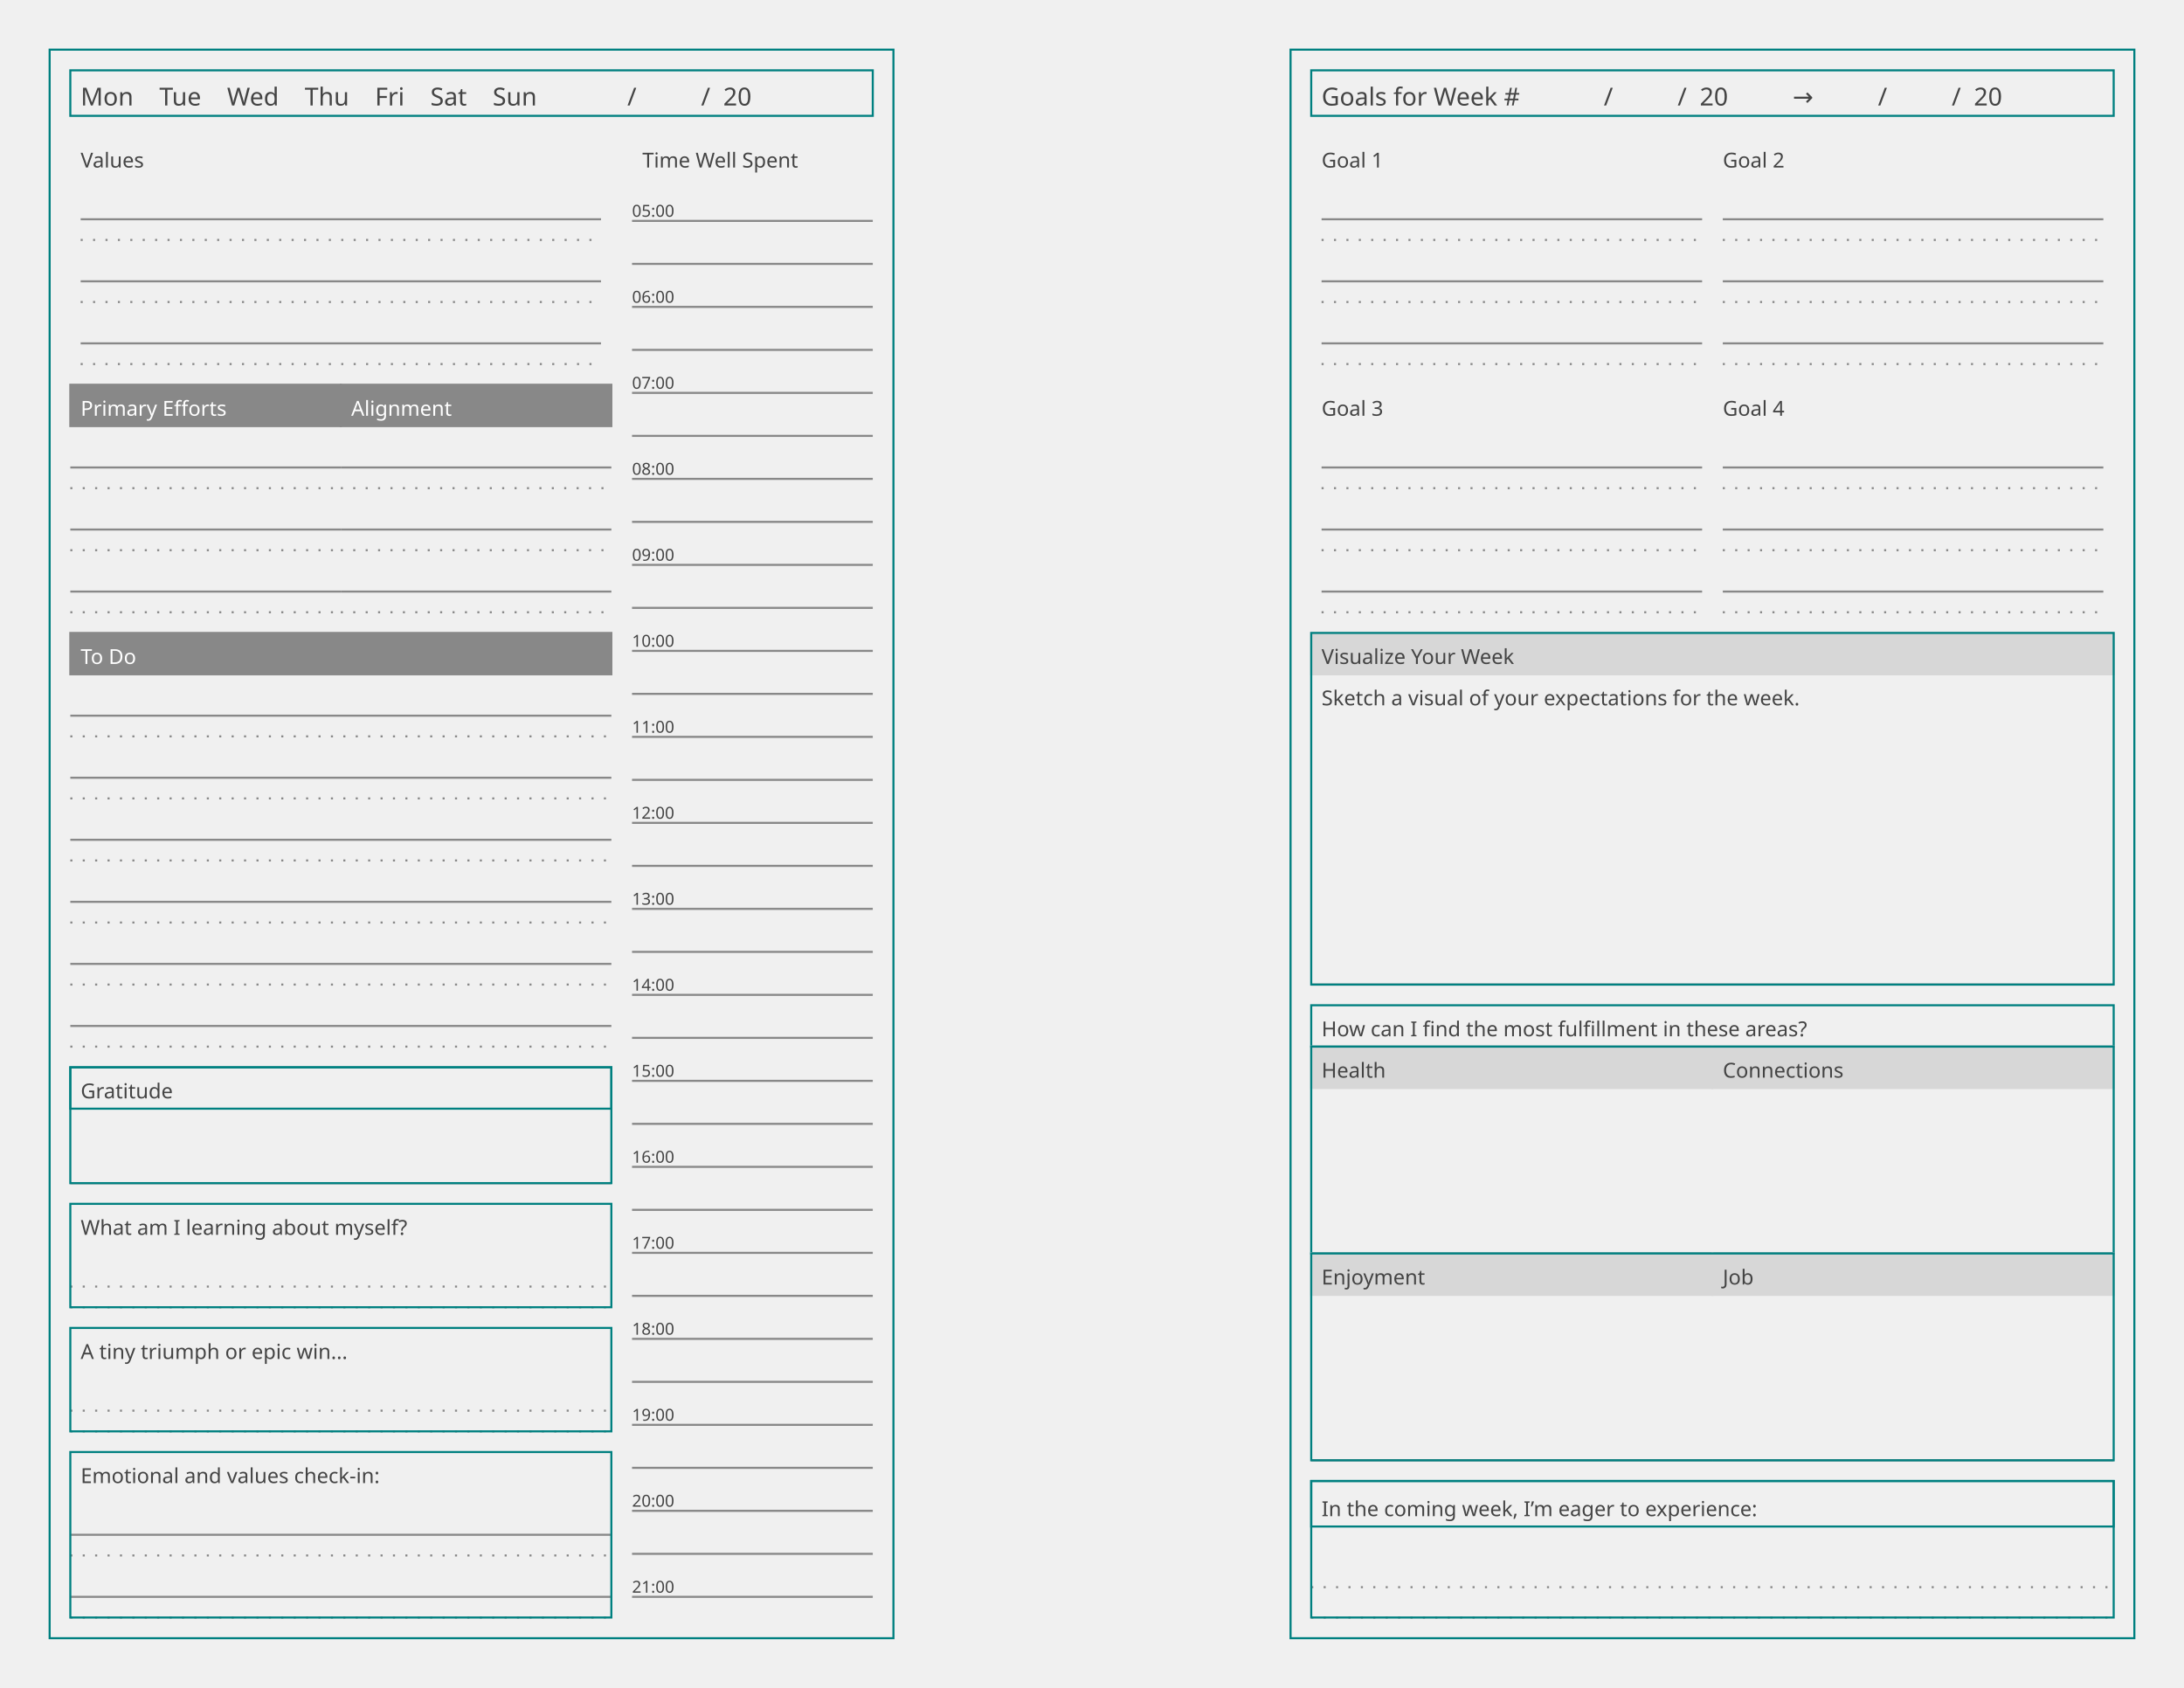
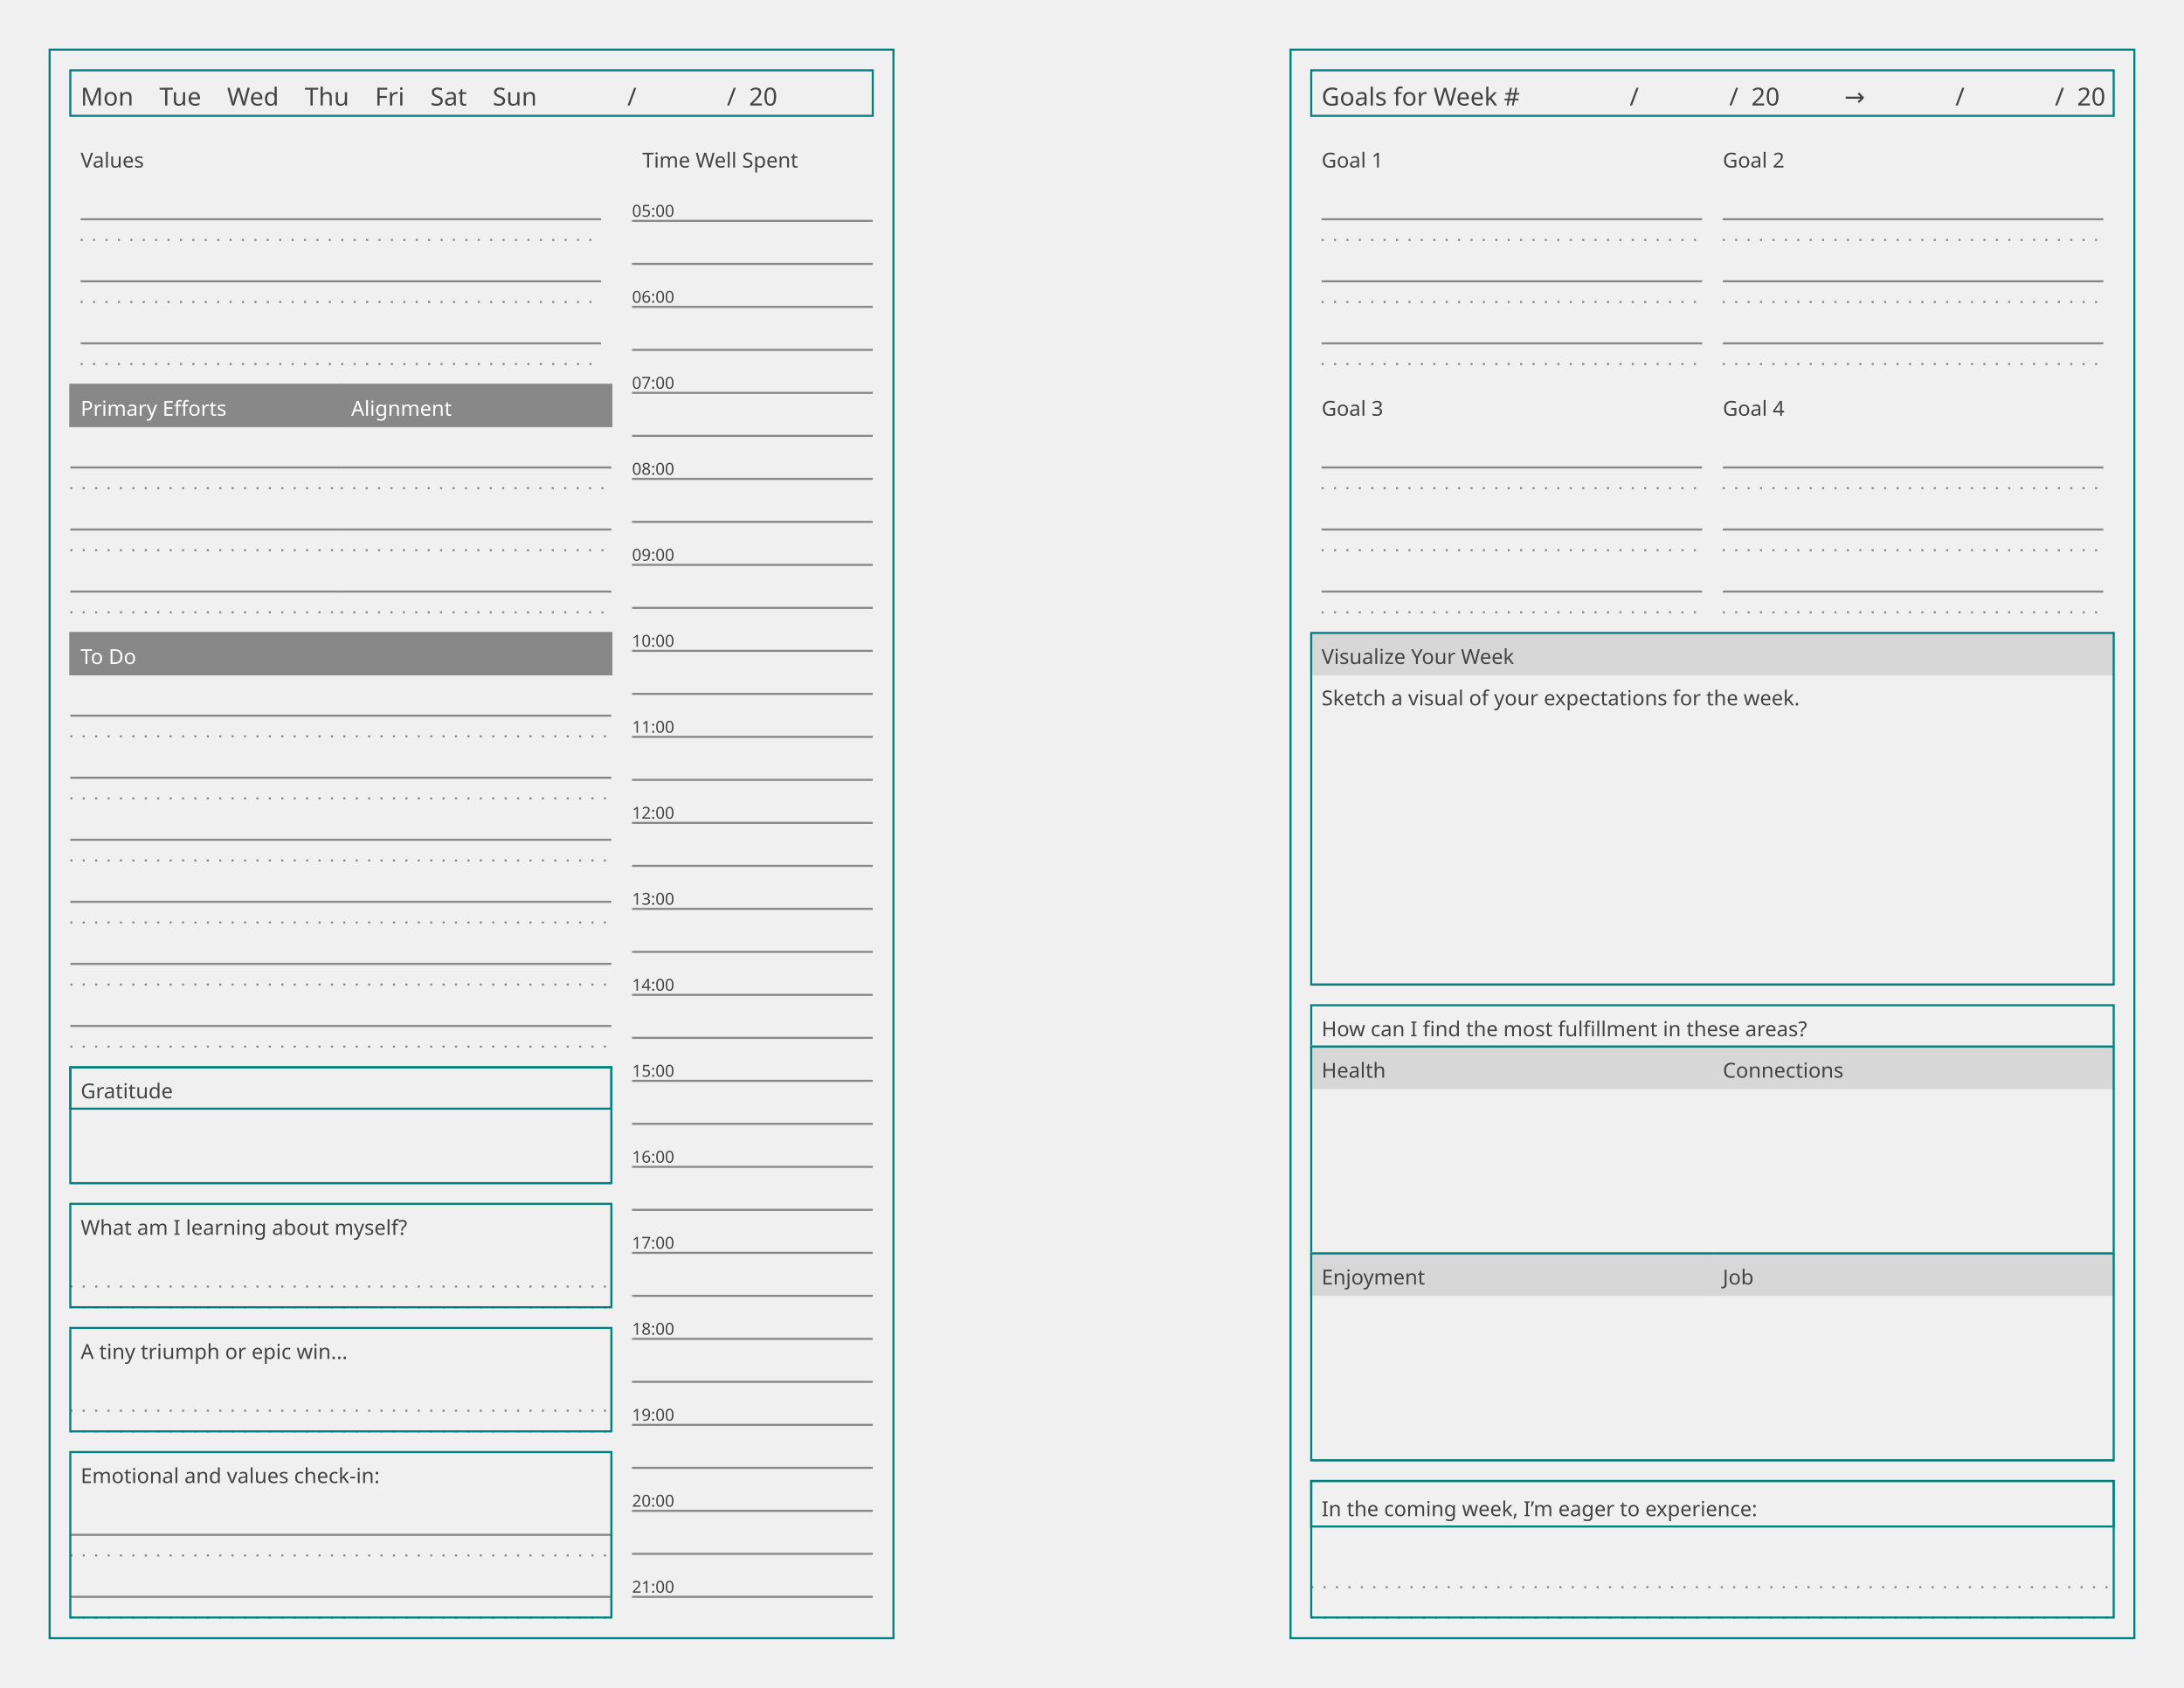
<svg xmlns="http://www.w3.org/2000/svg" baseProfile="tiny" height="8.5in" version="1.2" width="11in">
  <defs />
  <g transform="translate(24.0, 24.0)">
    <rect fill="none" height="768.0" stroke="#008080" width="408.0" x="0" y="0" />
    <g transform="translate(10, 10)">
      <rect fill="none" height="22" stroke="#008080" stroke-width="1" width="388.0" x="0" y="0" />
-       <text alignment-baseline="text-after-edge" fill="#444444" font-family="Trebuchet MS" font-size="12" text-anchor="start" transform="translate(5,17)">Mon    Tue    Wed    Thu    Fri    Sat    Sun              /          /  20          </text>
+       <text alignment-baseline="text-after-edge" fill="#444444" font-family="Trebuchet MS" font-size="12" text-anchor="start" transform="translate(5,17)">Mon    Tue    Wed    Thu    Fri    Sat    Sun              /              /  20          </text>
    </g>
    <g transform="translate(10, 32)">
      <g transform="translate(0,10)">
        <g>
          <g transform="translate(0,0)">
            <text alignment-baseline="text-after-edge" fill="#444444" font-family="Ubuntu Mono" font-size="10" text-anchor="start" transform="translate(5,15)">Values</text>
          </g>
          <g transform="translate(0,20)">
            <g>
              <line stroke="#888888" stroke-dasharray="1,5" stroke-width="1" transform="translate(5,30.0)" x1="0" x2="251.6" y1="0" y2="0" />
              <line stroke="#888888" stroke-dasharray="1,5" stroke-width="1" transform="translate(5,60.0)" x1="0" x2="251.6" y1="0" y2="0" />
              <line stroke="#888888" stroke-dasharray="1,5" stroke-width="1" transform="translate(5,90.0)" x1="0" x2="251.6" y1="0" y2="0" />
            </g>
            <g>
              <line stroke="#888888" stroke-dasharray="1,0" stroke-width="1" transform="translate(5,20.0)" x1="0" x2="251.6" y1="0" y2="0" />
              <line stroke="#888888" stroke-dasharray="1,0" stroke-width="1" transform="translate(5,50.0)" x1="0" x2="251.6" y1="0" y2="0" />
              <line stroke="#888888" stroke-dasharray="1,0" stroke-width="1" transform="translate(5,80.0)" x1="0" x2="251.6" y1="0" y2="0" />
            </g>
          </g>
        </g>
      </g>
-       <g transform="translate(0,130)">
+       <g transform="translate(0,130.0)">
        <g>
          <g transform="translate(0,0)">
            <g>
              <g transform="translate(0,0)">
                <rect fill="#888888" height="20" stroke="#888888" stroke-width="1" width="130.8" x="0" y="0" />
                <text alignment-baseline="text-after-edge" fill="#ffffff" font-family="Trebuchet MS" font-size="10" text-anchor="start" transform="translate(5,15)">Primary Efforts</text>
              </g>
              <g transform="translate(0,20)">
                <g>
                  <line stroke="#888888" stroke-dasharray="1,5" stroke-width="1" transform="translate(0,30.0)" x1="0" x2="130.8" y1="0" y2="0" />
                  <line stroke="#888888" stroke-dasharray="1,5" stroke-width="1" transform="translate(0,60.0)" x1="0" x2="130.8" y1="0" y2="0" />
                  <line stroke="#888888" stroke-dasharray="1,5" stroke-width="1" transform="translate(0,90.0)" x1="0" x2="130.8" y1="0" y2="0" />
                </g>
                <g>
                  <line stroke="#888888" stroke-dasharray="1,0" stroke-width="1" transform="translate(0,20.0)" x1="0" x2="130.8" y1="0" y2="0" />
                  <line stroke="#888888" stroke-dasharray="1,0" stroke-width="1" transform="translate(0,50.0)" x1="0" x2="130.8" y1="0" y2="0" />
                  <line stroke="#888888" stroke-dasharray="1,0" stroke-width="1" transform="translate(0,80.0)" x1="0" x2="130.8" y1="0" y2="0" />
                </g>
              </g>
            </g>
          </g>
          <g transform="translate(130.8,0)">
            <g>
              <g transform="translate(0,0)">
                <rect fill="#888888" height="20" stroke="#888888" stroke-width="1" width="130.8" x="0" y="0" />
                <text alignment-baseline="text-after-edge" fill="#ffffff" font-family="Trebuchet MS" font-size="10" text-anchor="start" transform="translate(5,15)">Alignment</text>
              </g>
              <g transform="translate(0,20)">
                <g>
                  <line stroke="#888888" stroke-dasharray="1,5" stroke-width="1" transform="translate(0,30.0)" x1="0" x2="130.8" y1="0" y2="0" />
                  <line stroke="#888888" stroke-dasharray="1,5" stroke-width="1" transform="translate(0,60.0)" x1="0" x2="130.8" y1="0" y2="0" />
                  <line stroke="#888888" stroke-dasharray="1,5" stroke-width="1" transform="translate(0,90.0)" x1="0" x2="130.8" y1="0" y2="0" />
                </g>
                <g>
                  <line stroke="#888888" stroke-dasharray="1,0" stroke-width="1" transform="translate(0,20.0)" x1="0" x2="130.8" y1="0" y2="0" />
                  <line stroke="#888888" stroke-dasharray="1,0" stroke-width="1" transform="translate(0,50.0)" x1="0" x2="130.8" y1="0" y2="0" />
                  <line stroke="#888888" stroke-dasharray="1,0" stroke-width="1" transform="translate(0,80.0)" x1="0" x2="130.8" y1="0" y2="0" />
                </g>
              </g>
            </g>
          </g>
        </g>
      </g>
-       <g transform="translate(0,250)">
+       <g transform="translate(0,250.0)">
        <g>
          <g transform="translate(0,0)">
            <rect fill="#888888" height="20" stroke="#888888" stroke-width="1" width="261.6" x="0" y="0" />
            <text alignment-baseline="text-after-edge" fill="#ffffff" font-family="Ubuntu Mono" font-size="10" text-anchor="start" transform="translate(5,15)">To Do</text>
          </g>
          <g transform="translate(0,20)">
            <g>
              <line stroke="#888888" stroke-dasharray="1,5" stroke-width="1" transform="translate(0,30.0)" x1="0" x2="261.6" y1="0" y2="0" />
              <line stroke="#888888" stroke-dasharray="1,5" stroke-width="1" transform="translate(0,60.0)" x1="0" x2="261.6" y1="0" y2="0" />
              <line stroke="#888888" stroke-dasharray="1,5" stroke-width="1" transform="translate(0,90.0)" x1="0" x2="261.6" y1="0" y2="0" />
              <line stroke="#888888" stroke-dasharray="1,5" stroke-width="1" transform="translate(0,120.0)" x1="0" x2="261.6" y1="0" y2="0" />
              <line stroke="#888888" stroke-dasharray="1,5" stroke-width="1" transform="translate(0,150.0)" x1="0" x2="261.6" y1="0" y2="0" />
              <line stroke="#888888" stroke-dasharray="1,5" stroke-width="1" transform="translate(0,180.0)" x1="0" x2="261.6" y1="0" y2="0" />
            </g>
            <g>
              <line stroke="#888888" stroke-dasharray="1,0" stroke-width="1" transform="translate(0,20.0)" x1="0" x2="261.6" y1="0" y2="0" />
              <line stroke="#888888" stroke-dasharray="1,0" stroke-width="1" transform="translate(0,50.0)" x1="0" x2="261.6" y1="0" y2="0" />
              <line stroke="#888888" stroke-dasharray="1,0" stroke-width="1" transform="translate(0,80.0)" x1="0" x2="261.6" y1="0" y2="0" />
              <line stroke="#888888" stroke-dasharray="1,0" stroke-width="1" transform="translate(0,110.0)" x1="0" x2="261.6" y1="0" y2="0" />
              <line stroke="#888888" stroke-dasharray="1,0" stroke-width="1" transform="translate(0,140.0)" x1="0" x2="261.6" y1="0" y2="0" />
              <line stroke="#888888" stroke-dasharray="1,0" stroke-width="1" transform="translate(0,170.0)" x1="0" x2="261.6" y1="0" y2="0" />
            </g>
          </g>
        </g>
      </g>
-       <g transform="translate(0,460)">
+       <g transform="translate(0,460.0)">
        <g>
          <g transform="translate(0,0)">
            <rect fill="none" height="20" stroke="#008080" stroke-width="1" width="261.6" x="0" y="0" />
            <text alignment-baseline="text-after-edge" fill="#444444" font-family="Trebuchet MS" font-size="10" text-anchor="start" transform="translate(5,15)">Gratitude</text>
          </g>
          <g transform="translate(0,20)">
            <line stroke="#888888" stroke-dasharray="1,0" stroke-width="1" transform="translate(0,36.0)" x1="0" x2="261.6" y1="0" y2="0" />
          </g>
        </g>
        <rect fill="none" height="56.0" stroke="#008080" stroke-width="1" width="261.6" x="0" y="0" />
      </g>
      <g transform="translate(0,526.0)">
        <g>
          <g transform="translate(0,0)">
            <text alignment-baseline="text-after-edge" fill="#444444" font-family="Ubuntu Mono" font-size="10" text-anchor="start" transform="translate(5,15)">What am I learning about myself?</text>
          </g>
          <g transform="translate(0,20)">
            <g>
              <line stroke="#888888" stroke-dasharray="1,5" stroke-width="1" transform="translate(0,30.0)" x1="0" x2="261.6" y1="0" y2="0" />
            </g>
            <g>
              <line stroke="#888888" stroke-dasharray="1,5" stroke-width="1" transform="translate(0,20.0)" x1="0" x2="261.6" y1="0" y2="0" />
            </g>
          </g>
        </g>
        <rect fill="none" height="50" stroke="#008080" stroke-width="1" width="261.6" x="0" y="0" />
      </g>
      <g transform="translate(0,586.0)">
        <g>
          <g transform="translate(0,0)">
            <text alignment-baseline="text-after-edge" fill="#444444" font-family="Ubuntu Mono" font-size="10" text-anchor="start" transform="translate(5,15)">A tiny triumph or epic win...</text>
          </g>
          <g transform="translate(0,20)">
            <g>
              <line stroke="#888888" stroke-dasharray="1,5" stroke-width="1" transform="translate(0,30.0)" x1="0" x2="261.6" y1="0" y2="0" />
            </g>
            <g>
              <line stroke="#888888" stroke-dasharray="1,5" stroke-width="1" transform="translate(0,20.0)" x1="0" x2="261.6" y1="0" y2="0" />
            </g>
          </g>
        </g>
        <rect fill="none" height="50" stroke="#008080" stroke-width="1" width="261.6" x="0" y="0" />
      </g>
      <g transform="translate(0,646.0)">
        <g>
          <g transform="translate(0,0)">
            <text alignment-baseline="text-after-edge" fill="#444444" font-family="Ubuntu Mono" font-size="10" text-anchor="start" transform="translate(5,15)">Emotional and values check-in:</text>
          </g>
          <g transform="translate(0,20)">
            <g>
              <line stroke="#888888" stroke-dasharray="1,5" stroke-width="1" transform="translate(0,30.0)" x1="0" x2="261.6" y1="0" y2="0" />
              <line stroke="#888888" stroke-dasharray="1,5" stroke-width="1" transform="translate(0,60.0)" x1="0" x2="261.6" y1="0" y2="0" />
            </g>
            <g>
              <line stroke="#888888" stroke-dasharray="1,0" stroke-width="1" transform="translate(0,20.0)" x1="0" x2="261.6" y1="0" y2="0" />
              <line stroke="#888888" stroke-dasharray="1,0" stroke-width="1" transform="translate(0,50.0)" x1="0" x2="261.6" y1="0" y2="0" />
            </g>
          </g>
        </g>
        <rect fill="none" height="80" stroke="#008080" stroke-width="1" width="261.6" x="0" y="0" />
      </g>
    </g>
    <g transform="translate(281.6,32)">
      <g>
        <rect fill="none" height="20" stroke="none" width="116.4" x="0" y="10" />
        <text alignment-baseline="text-after-edge" fill="#444444" font-family="Ubuntu Mono" font-size="10" text-anchor="start" x="5" y="25">Time Well Spent</text>
      </g>
      <g>
        <text alignment-baseline="text-after-edge" fill="#444444" font-family="Ubuntu Mono" font-size="8" text-anchor="start" x="0" y="48.788">05:00</text>
        <line stroke="#888888" x1="0" x2="116.4" y1="50.788" y2="50.788" />
        <line stroke="#888888" x1="0" x2="116.4" y1="71.576" y2="71.576" />
        <text alignment-baseline="text-after-edge" fill="#444444" font-family="Ubuntu Mono" font-size="8" text-anchor="start" x="0" y="90.364">06:00</text>
        <line stroke="#888888" x1="0" x2="116.4" y1="92.364" y2="92.364" />
        <line stroke="#888888" x1="0" x2="116.4" y1="113.152" y2="113.152" />
        <text alignment-baseline="text-after-edge" fill="#444444" font-family="Ubuntu Mono" font-size="8" text-anchor="start" x="0" y="131.939">07:00</text>
        <line stroke="#888888" x1="0" x2="116.4" y1="133.939" y2="133.939" />
        <line stroke="#888888" x1="0" x2="116.4" y1="154.727" y2="154.727" />
        <text alignment-baseline="text-after-edge" fill="#444444" font-family="Ubuntu Mono" font-size="8" text-anchor="start" x="0" y="173.515">08:00</text>
        <line stroke="#888888" x1="0" x2="116.4" y1="175.515" y2="175.515" />
        <line stroke="#888888" x1="0" x2="116.4" y1="196.303" y2="196.303" />
        <text alignment-baseline="text-after-edge" fill="#444444" font-family="Ubuntu Mono" font-size="8" text-anchor="start" x="0" y="215.091">09:00</text>
        <line stroke="#888888" x1="0" x2="116.4" y1="217.091" y2="217.091" />
        <line stroke="#888888" x1="0" x2="116.4" y1="237.879" y2="237.879" />
        <text alignment-baseline="text-after-edge" fill="#444444" font-family="Ubuntu Mono" font-size="8" text-anchor="start" x="0" y="256.667">10:00</text>
        <line stroke="#888888" x1="0" x2="116.4" y1="258.667" y2="258.667" />
        <line stroke="#888888" x1="0" x2="116.4" y1="279.455" y2="279.455" />
        <text alignment-baseline="text-after-edge" fill="#444444" font-family="Ubuntu Mono" font-size="8" text-anchor="start" x="0" y="298.242">11:00</text>
        <line stroke="#888888" x1="0" x2="116.4" y1="300.242" y2="300.242" />
        <line stroke="#888888" x1="0" x2="116.4" y1="321.03" y2="321.03" />
        <text alignment-baseline="text-after-edge" fill="#444444" font-family="Ubuntu Mono" font-size="8" text-anchor="start" x="0" y="339.818">12:00</text>
        <line stroke="#888888" x1="0" x2="116.4" y1="341.818" y2="341.818" />
        <line stroke="#888888" x1="0" x2="116.4" y1="362.606" y2="362.606" />
        <text alignment-baseline="text-after-edge" fill="#444444" font-family="Ubuntu Mono" font-size="8" text-anchor="start" x="0" y="381.394">13:00</text>
        <line stroke="#888888" x1="0" x2="116.4" y1="383.394" y2="383.394" />
        <line stroke="#888888" x1="0" x2="116.4" y1="404.182" y2="404.182" />
        <text alignment-baseline="text-after-edge" fill="#444444" font-family="Ubuntu Mono" font-size="8" text-anchor="start" x="0" y="422.97">14:00</text>
        <line stroke="#888888" x1="0" x2="116.4" y1="424.97" y2="424.97" />
        <line stroke="#888888" x1="0" x2="116.4" y1="445.758" y2="445.758" />
        <text alignment-baseline="text-after-edge" fill="#444444" font-family="Ubuntu Mono" font-size="8" text-anchor="start" x="0" y="464.545">15:00</text>
        <line stroke="#888888" x1="0" x2="116.4" y1="466.545" y2="466.545" />
        <line stroke="#888888" x1="0" x2="116.4" y1="487.333" y2="487.333" />
        <text alignment-baseline="text-after-edge" fill="#444444" font-family="Ubuntu Mono" font-size="8" text-anchor="start" x="0" y="506.121">16:00</text>
        <line stroke="#888888" x1="0" x2="116.4" y1="508.121" y2="508.121" />
        <line stroke="#888888" x1="0" x2="116.4" y1="528.909" y2="528.909" />
        <text alignment-baseline="text-after-edge" fill="#444444" font-family="Ubuntu Mono" font-size="8" text-anchor="start" x="0" y="547.697">17:00</text>
        <line stroke="#888888" x1="0" x2="116.4" y1="549.697" y2="549.697" />
        <line stroke="#888888" x1="0" x2="116.4" y1="570.485" y2="570.485" />
        <text alignment-baseline="text-after-edge" fill="#444444" font-family="Ubuntu Mono" font-size="8" text-anchor="start" x="0" y="589.273">18:00</text>
        <line stroke="#888888" x1="0" x2="116.4" y1="591.273" y2="591.273" />
        <line stroke="#888888" x1="0" x2="116.4" y1="612.061" y2="612.061" />
        <text alignment-baseline="text-after-edge" fill="#444444" font-family="Ubuntu Mono" font-size="8" text-anchor="start" x="0" y="630.848">19:00</text>
        <line stroke="#888888" x1="0" x2="116.4" y1="632.848" y2="632.848" />
        <line stroke="#888888" x1="0" x2="116.4" y1="653.636" y2="653.636" />
        <text alignment-baseline="text-after-edge" fill="#444444" font-family="Ubuntu Mono" font-size="8" text-anchor="start" x="0" y="672.424">20:00</text>
        <line stroke="#888888" x1="0" x2="116.4" y1="674.424" y2="674.424" />
        <line stroke="#888888" x1="0" x2="116.4" y1="695.212" y2="695.212" />
        <text alignment-baseline="text-after-edge" fill="#444444" font-family="Ubuntu Mono" font-size="8" text-anchor="start" x="0" y="714.0">21:00</text>
        <line stroke="#888888" x1="0" x2="116.4" y1="716.0" y2="716.0" />
      </g>
    </g>
  </g>
  <g transform="translate(624.0, 24.0)">
    <rect fill="none" height="768.0" stroke="#008080" width="408.0" x="0" y="0" />
    <g transform="translate(10, 10)">
      <rect fill="none" height="22" stroke="#008080" stroke-width="1" width="388.0" x="0" y="0" />
-       <text alignment-baseline="text-after-edge" fill="#444444" font-family="Trebuchet MS" font-size="12" text-anchor="start" transform="translate(5,17)">Goals for Week #             /          /  20          →          /          /  20          </text>
+       <text alignment-baseline="text-after-edge" fill="#444444" font-family="Trebuchet MS" font-size="12" text-anchor="start" transform="translate(5,17)">Goals for Week #                 /              /  20          →              /              /  20          </text>
    </g>
    <g transform="translate(10, 32)">
      <g transform="translate(0,10)">
        <g>
          <g transform="translate(0,0)">
            <g>
              <g transform="translate(0,0)">
                <text alignment-baseline="text-after-edge" fill="#444444" font-family="Trebuchet MS" font-size="10" text-anchor="start" transform="translate(5,15)">Goal 1</text>
              </g>
              <g transform="translate(0,20)">
                <g>
                  <line stroke="#888888" stroke-dasharray="1,5" stroke-width="1" transform="translate(5,30.0)" x1="0" x2="184.0" y1="0" y2="0" />
                  <line stroke="#888888" stroke-dasharray="1,5" stroke-width="1" transform="translate(5,60.0)" x1="0" x2="184.0" y1="0" y2="0" />
                  <line stroke="#888888" stroke-dasharray="1,5" stroke-width="1" transform="translate(5,90.0)" x1="0" x2="184.0" y1="0" y2="0" />
                </g>
                <g>
                  <line stroke="#888888" stroke-dasharray="1,0" stroke-width="1" transform="translate(5,20.0)" x1="0" x2="184.0" y1="0" y2="0" />
                  <line stroke="#888888" stroke-dasharray="1,0" stroke-width="1" transform="translate(5,50.0)" x1="0" x2="184.0" y1="0" y2="0" />
                  <line stroke="#888888" stroke-dasharray="1,0" stroke-width="1" transform="translate(5,80.0)" x1="0" x2="184.0" y1="0" y2="0" />
                </g>
              </g>
            </g>
          </g>
          <g transform="translate(194.0,0)">
            <g>
              <g transform="translate(0,0)">
                <text alignment-baseline="text-after-edge" fill="#444444" font-family="Trebuchet MS" font-size="10" text-anchor="start" transform="translate(5,15)">Goal 2</text>
              </g>
              <g transform="translate(0,20)">
                <g>
                  <line stroke="#888888" stroke-dasharray="1,5" stroke-width="1" transform="translate(5,30.0)" x1="0" x2="184.0" y1="0" y2="0" />
                  <line stroke="#888888" stroke-dasharray="1,5" stroke-width="1" transform="translate(5,60.0)" x1="0" x2="184.0" y1="0" y2="0" />
                  <line stroke="#888888" stroke-dasharray="1,5" stroke-width="1" transform="translate(5,90.0)" x1="0" x2="184.0" y1="0" y2="0" />
                </g>
                <g>
                  <line stroke="#888888" stroke-dasharray="1,0" stroke-width="1" transform="translate(5,20.0)" x1="0" x2="184.0" y1="0" y2="0" />
                  <line stroke="#888888" stroke-dasharray="1,0" stroke-width="1" transform="translate(5,50.0)" x1="0" x2="184.0" y1="0" y2="0" />
                  <line stroke="#888888" stroke-dasharray="1,0" stroke-width="1" transform="translate(5,80.0)" x1="0" x2="184.0" y1="0" y2="0" />
                </g>
              </g>
            </g>
          </g>
        </g>
      </g>
-       <g transform="translate(0,130)">
+       <g transform="translate(0,130.0)">
        <g>
          <g transform="translate(0,0)">
            <g>
              <g transform="translate(0,0)">
                <text alignment-baseline="text-after-edge" fill="#444444" font-family="Trebuchet MS" font-size="10" text-anchor="start" transform="translate(5,15)">Goal 3</text>
              </g>
              <g transform="translate(0,20)">
                <g>
                  <line stroke="#888888" stroke-dasharray="1,5" stroke-width="1" transform="translate(5,30.0)" x1="0" x2="184.0" y1="0" y2="0" />
                  <line stroke="#888888" stroke-dasharray="1,5" stroke-width="1" transform="translate(5,60.0)" x1="0" x2="184.0" y1="0" y2="0" />
                  <line stroke="#888888" stroke-dasharray="1,5" stroke-width="1" transform="translate(5,90.0)" x1="0" x2="184.0" y1="0" y2="0" />
                </g>
                <g>
                  <line stroke="#888888" stroke-dasharray="1,0" stroke-width="1" transform="translate(5,20.0)" x1="0" x2="184.0" y1="0" y2="0" />
                  <line stroke="#888888" stroke-dasharray="1,0" stroke-width="1" transform="translate(5,50.0)" x1="0" x2="184.0" y1="0" y2="0" />
                  <line stroke="#888888" stroke-dasharray="1,0" stroke-width="1" transform="translate(5,80.0)" x1="0" x2="184.0" y1="0" y2="0" />
                </g>
              </g>
            </g>
          </g>
          <g transform="translate(194.0,0)">
            <g>
              <g transform="translate(0,0)">
                <text alignment-baseline="text-after-edge" fill="#444444" font-family="Trebuchet MS" font-size="10" text-anchor="start" transform="translate(5,15)">Goal 4</text>
              </g>
              <g transform="translate(0,20)">
                <g>
                  <line stroke="#888888" stroke-dasharray="1,5" stroke-width="1" transform="translate(5,30.0)" x1="0" x2="184.0" y1="0" y2="0" />
                  <line stroke="#888888" stroke-dasharray="1,5" stroke-width="1" transform="translate(5,60.0)" x1="0" x2="184.0" y1="0" y2="0" />
                  <line stroke="#888888" stroke-dasharray="1,5" stroke-width="1" transform="translate(5,90.0)" x1="0" x2="184.0" y1="0" y2="0" />
                </g>
                <g>
                  <line stroke="#888888" stroke-dasharray="1,0" stroke-width="1" transform="translate(5,20.0)" x1="0" x2="184.0" y1="0" y2="0" />
                  <line stroke="#888888" stroke-dasharray="1,0" stroke-width="1" transform="translate(5,50.0)" x1="0" x2="184.0" y1="0" y2="0" />
                  <line stroke="#888888" stroke-dasharray="1,0" stroke-width="1" transform="translate(5,80.0)" x1="0" x2="184.0" y1="0" y2="0" />
                </g>
              </g>
            </g>
          </g>
        </g>
      </g>
-       <g transform="translate(0,250)">
+       <g transform="translate(0,250.0)">
        <g transform="translate(0,0)">
          <rect fill="#d7d7d7" height="20" stroke="#d7d7d7" stroke-width="1" width="388.0" x="0" y="0" />
          <text alignment-baseline="text-after-edge" fill="#444444" font-family="Trebuchet MS" font-size="10" text-anchor="start" transform="translate(5,15)">Visualize Your Week</text>
        </g>
        <g transform="translate(0,20)">
          <g>
            <g transform="translate(0,0)">
              <text alignment-baseline="text-after-edge" fill="#444444" font-family="Ubuntu Mono" font-size="10" text-anchor="start" transform="translate(5,15)">Sketch a visual of your expectations for the week.</text>
            </g>
            <g transform="translate(0,20)">
              <line stroke="#888888" stroke-dasharray="1,0" stroke-width="1" transform="translate(0,130.0)" x1="0" x2="388.0" y1="0" y2="0" />
            </g>
          </g>
        </g>
        <rect fill="none" height="170" stroke="#008080" stroke-width="1" width="388.0" x="0" y="0" />
      </g>
-       <g transform="translate(0,430)">
+       <g transform="translate(0,430.0)">
        <g transform="translate(0,0)">
          <rect fill="none" height="20" stroke="#008080" stroke-width="1" width="388.0" x="0" y="0" />
          <text alignment-baseline="text-after-edge" fill="#444444" font-family="Trebuchet MS" font-size="10" text-anchor="start" transform="translate(5,15)">How can I find the most fulfillment in these areas?</text>
        </g>
        <g transform="translate(0,20)">
          <g>
            <g transform="translate(0,0)">
              <g>
                <g transform="translate(0,0)">
                  <rect fill="#d7d7d7" height="20" stroke="#d7d7d7" stroke-width="1" width="194.0" x="0" y="0" />
                  <text alignment-baseline="text-after-edge" fill="#444444" font-family="Trebuchet MS" font-size="10" text-anchor="start" transform="translate(5,15)">Health</text>
                </g>
                <g transform="translate(0,20)">
                  <line stroke="#888888" stroke-dasharray="1,0" stroke-width="1" transform="translate(0,80.0)" x1="0" x2="194.0" y1="0" y2="0" />
                </g>
              </g>
            </g>
            <g transform="translate(194.0,0)">
              <g>
                <g transform="translate(0,0)">
                  <rect fill="#d7d7d7" height="20" stroke="#d7d7d7" stroke-width="1" width="194.0" x="0" y="0" />
                  <text alignment-baseline="text-after-edge" fill="#444444" font-family="Trebuchet MS" font-size="10" text-anchor="start" transform="translate(5,15)">Connections</text>
                </g>
                <g transform="translate(0,20)">
                  <line stroke="#888888" stroke-dasharray="1,0" stroke-width="1" transform="translate(0,80.0)" x1="0" x2="194.0" y1="0" y2="0" />
                </g>
              </g>
            </g>
          </g>
          <rect fill="none" height="100" stroke="#008080" stroke-width="1" width="388.0" x="0" y="0" />
        </g>
        <g transform="translate(0,120)">
          <g>
            <g transform="translate(0,0)">
              <g>
                <g transform="translate(0,0)">
                  <rect fill="#d7d7d7" height="20" stroke="#d7d7d7" stroke-width="1" width="194.0" x="0" y="0" />
                  <text alignment-baseline="text-after-edge" fill="#444444" font-family="Trebuchet MS" font-size="10" text-anchor="start" transform="translate(5,15)">Enjoyment</text>
                </g>
                <g transform="translate(0,20)">
                  <line stroke="#888888" stroke-dasharray="1,0" stroke-width="1" transform="translate(0,80.0)" x1="0" x2="194.0" y1="0" y2="0" />
                </g>
              </g>
            </g>
            <g transform="translate(194.0,0)">
              <g>
                <g transform="translate(0,0)">
                  <rect fill="#d7d7d7" height="20" stroke="#d7d7d7" stroke-width="1" width="194.0" x="0" y="0" />
                  <text alignment-baseline="text-after-edge" fill="#444444" font-family="Trebuchet MS" font-size="10" text-anchor="start" transform="translate(5,15)">Job</text>
                </g>
                <g transform="translate(0,20)">
                  <line stroke="#888888" stroke-dasharray="1,0" stroke-width="1" transform="translate(0,80.0)" x1="0" x2="194.0" y1="0" y2="0" />
                </g>
              </g>
            </g>
          </g>
          <rect fill="none" height="100" stroke="#008080" stroke-width="1" width="388.0" x="0" y="0" />
        </g>
      </g>
-       <g transform="translate(0,660)">
+       <g transform="translate(0,660.0)">
        <g>
          <g transform="translate(0,0)">
            <rect fill="none" height="22.0" stroke="#008080" stroke-width="1" width="388.0" x="0" y="0" />
            <text alignment-baseline="text-after-edge" fill="#444444" font-family="Ubuntu Mono" font-size="10" text-anchor="start" transform="translate(5,17.0)">In the coming week, I’m eager to experience:</text>
          </g>
          <g transform="translate(0,22.0)">
            <g>
              <line stroke="#888888" stroke-dasharray="1,5" stroke-width="1" transform="translate(0,44.0)" x1="0" x2="388.0" y1="0" y2="0" />
            </g>
            <g>
              <line stroke="#888888" stroke-dasharray="1,5" stroke-width="1" transform="translate(0,29.33333)" x1="0" x2="388.0" y1="0" y2="0" />
            </g>
          </g>
        </g>
        <rect fill="none" height="66.0" stroke="#008080" stroke-width="1" width="388.0" x="0" y="0" />
      </g>
    </g>
  </g>
</svg>
